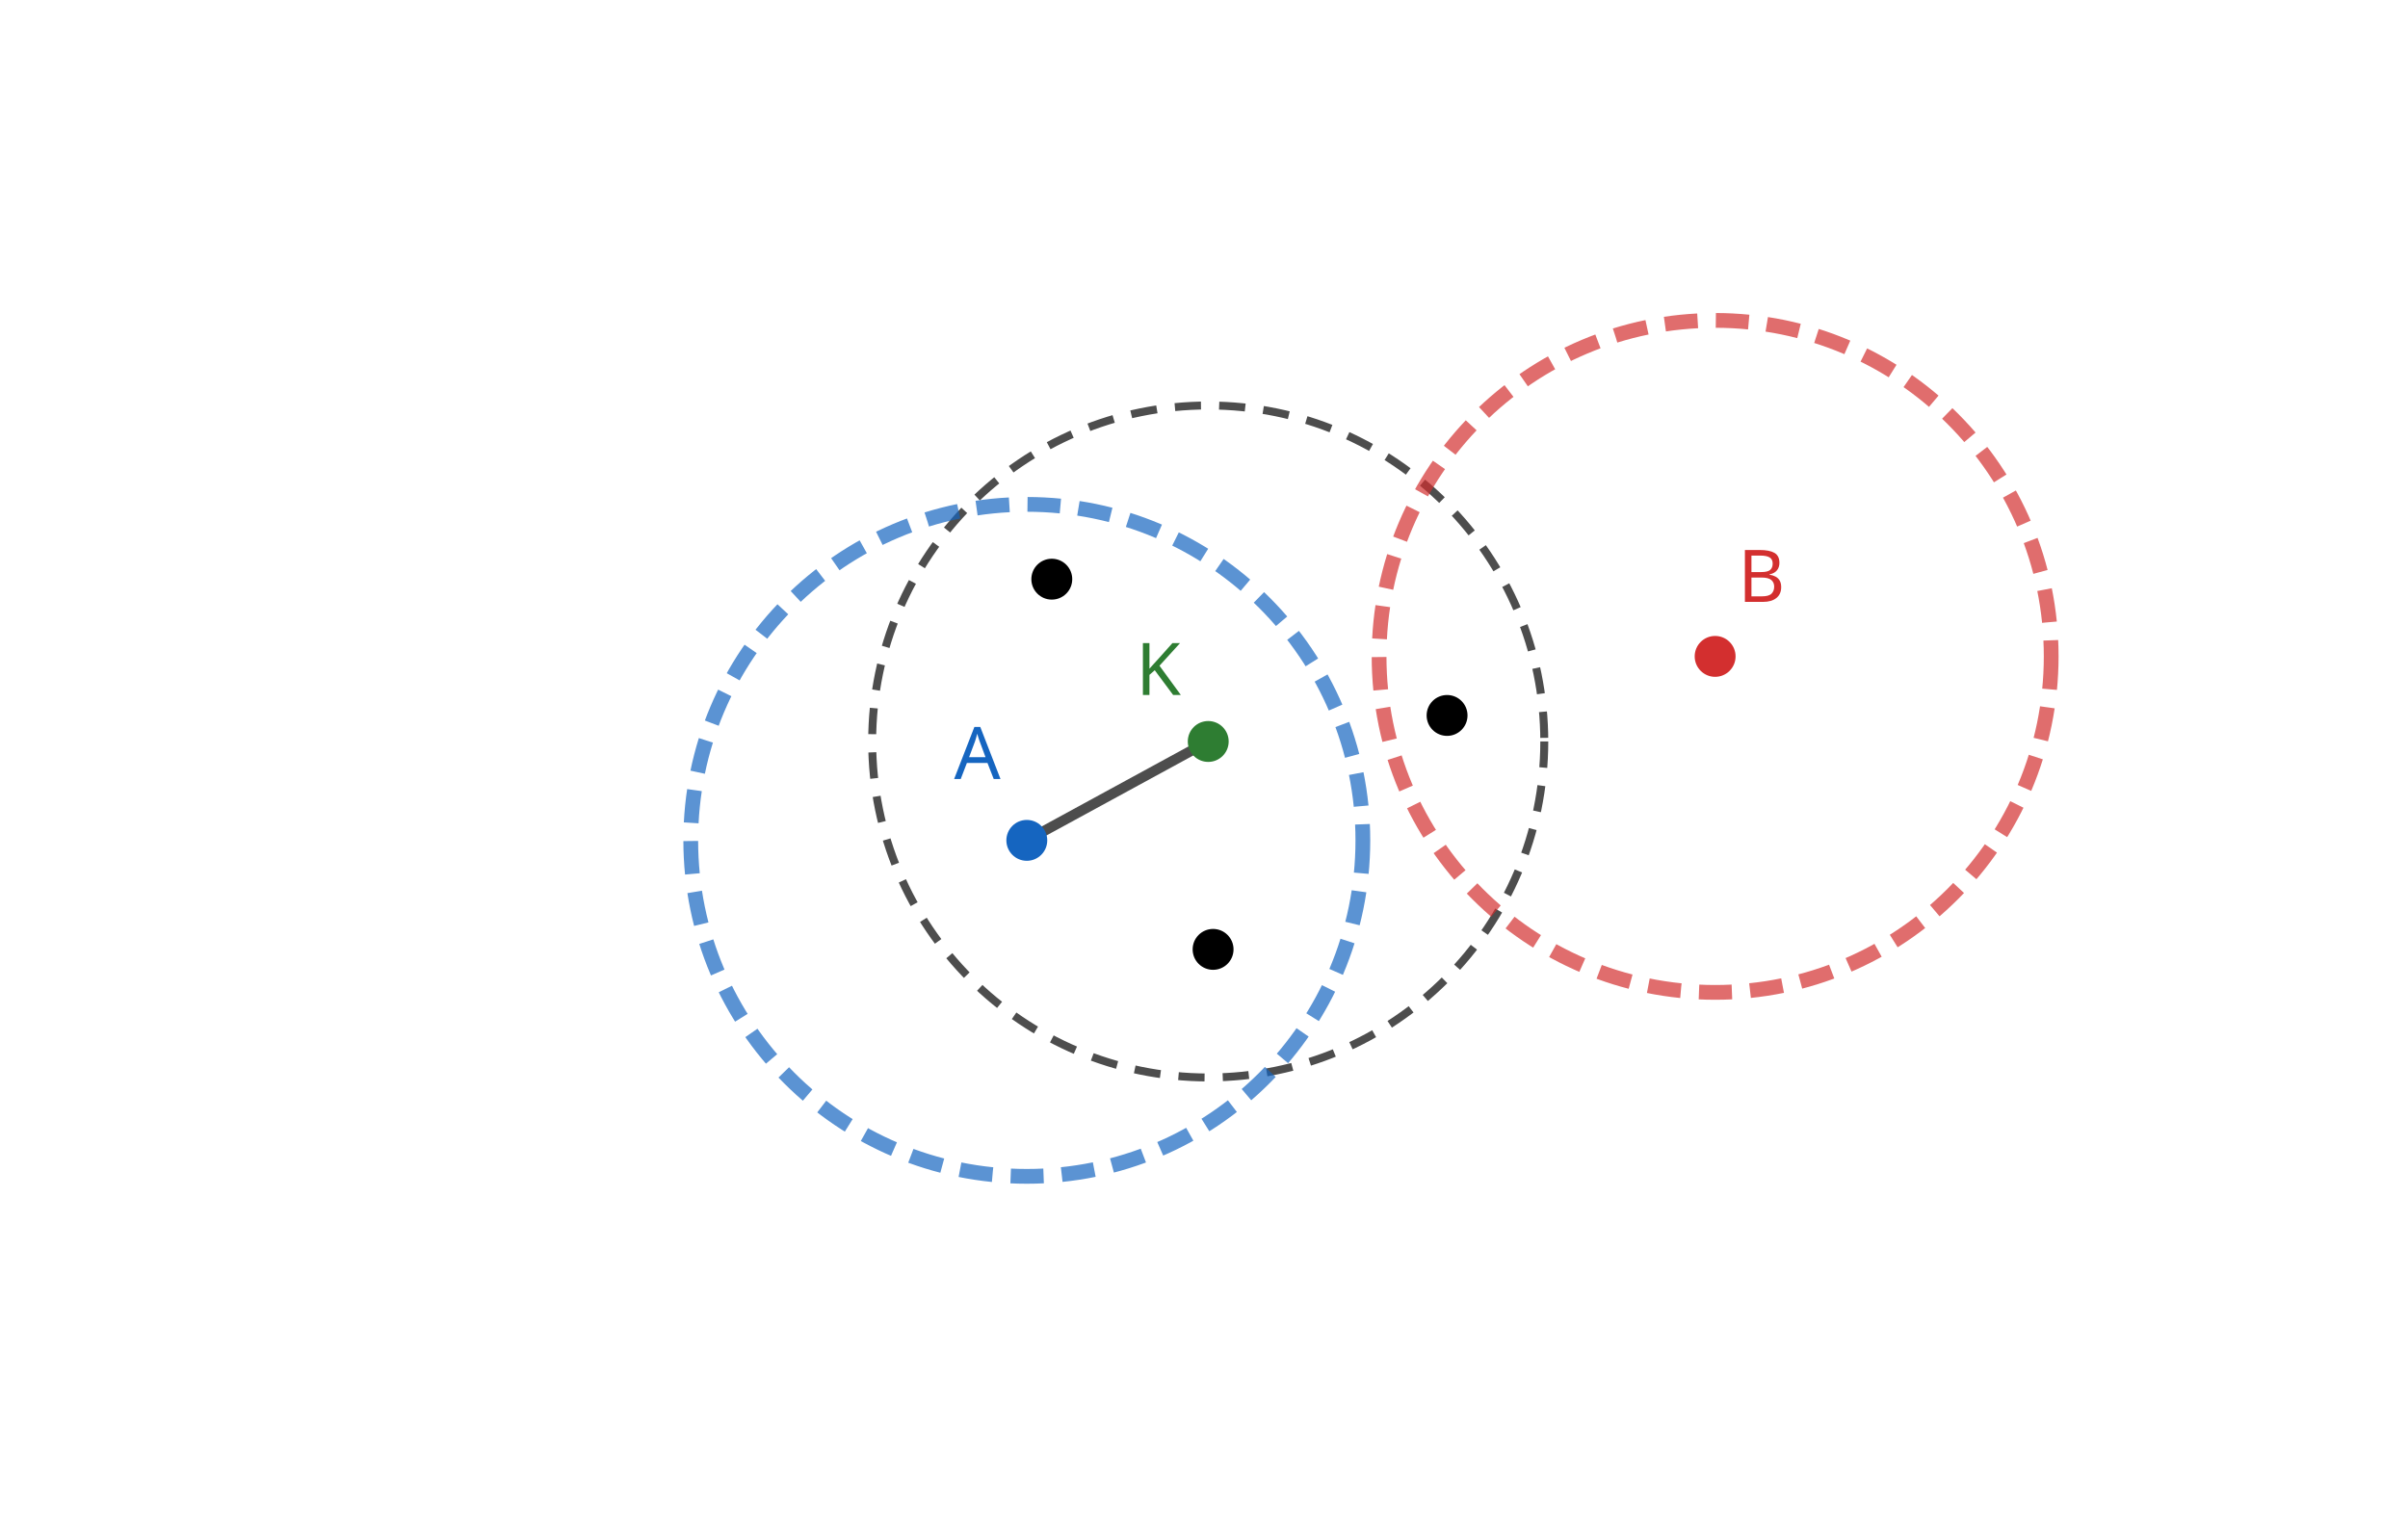
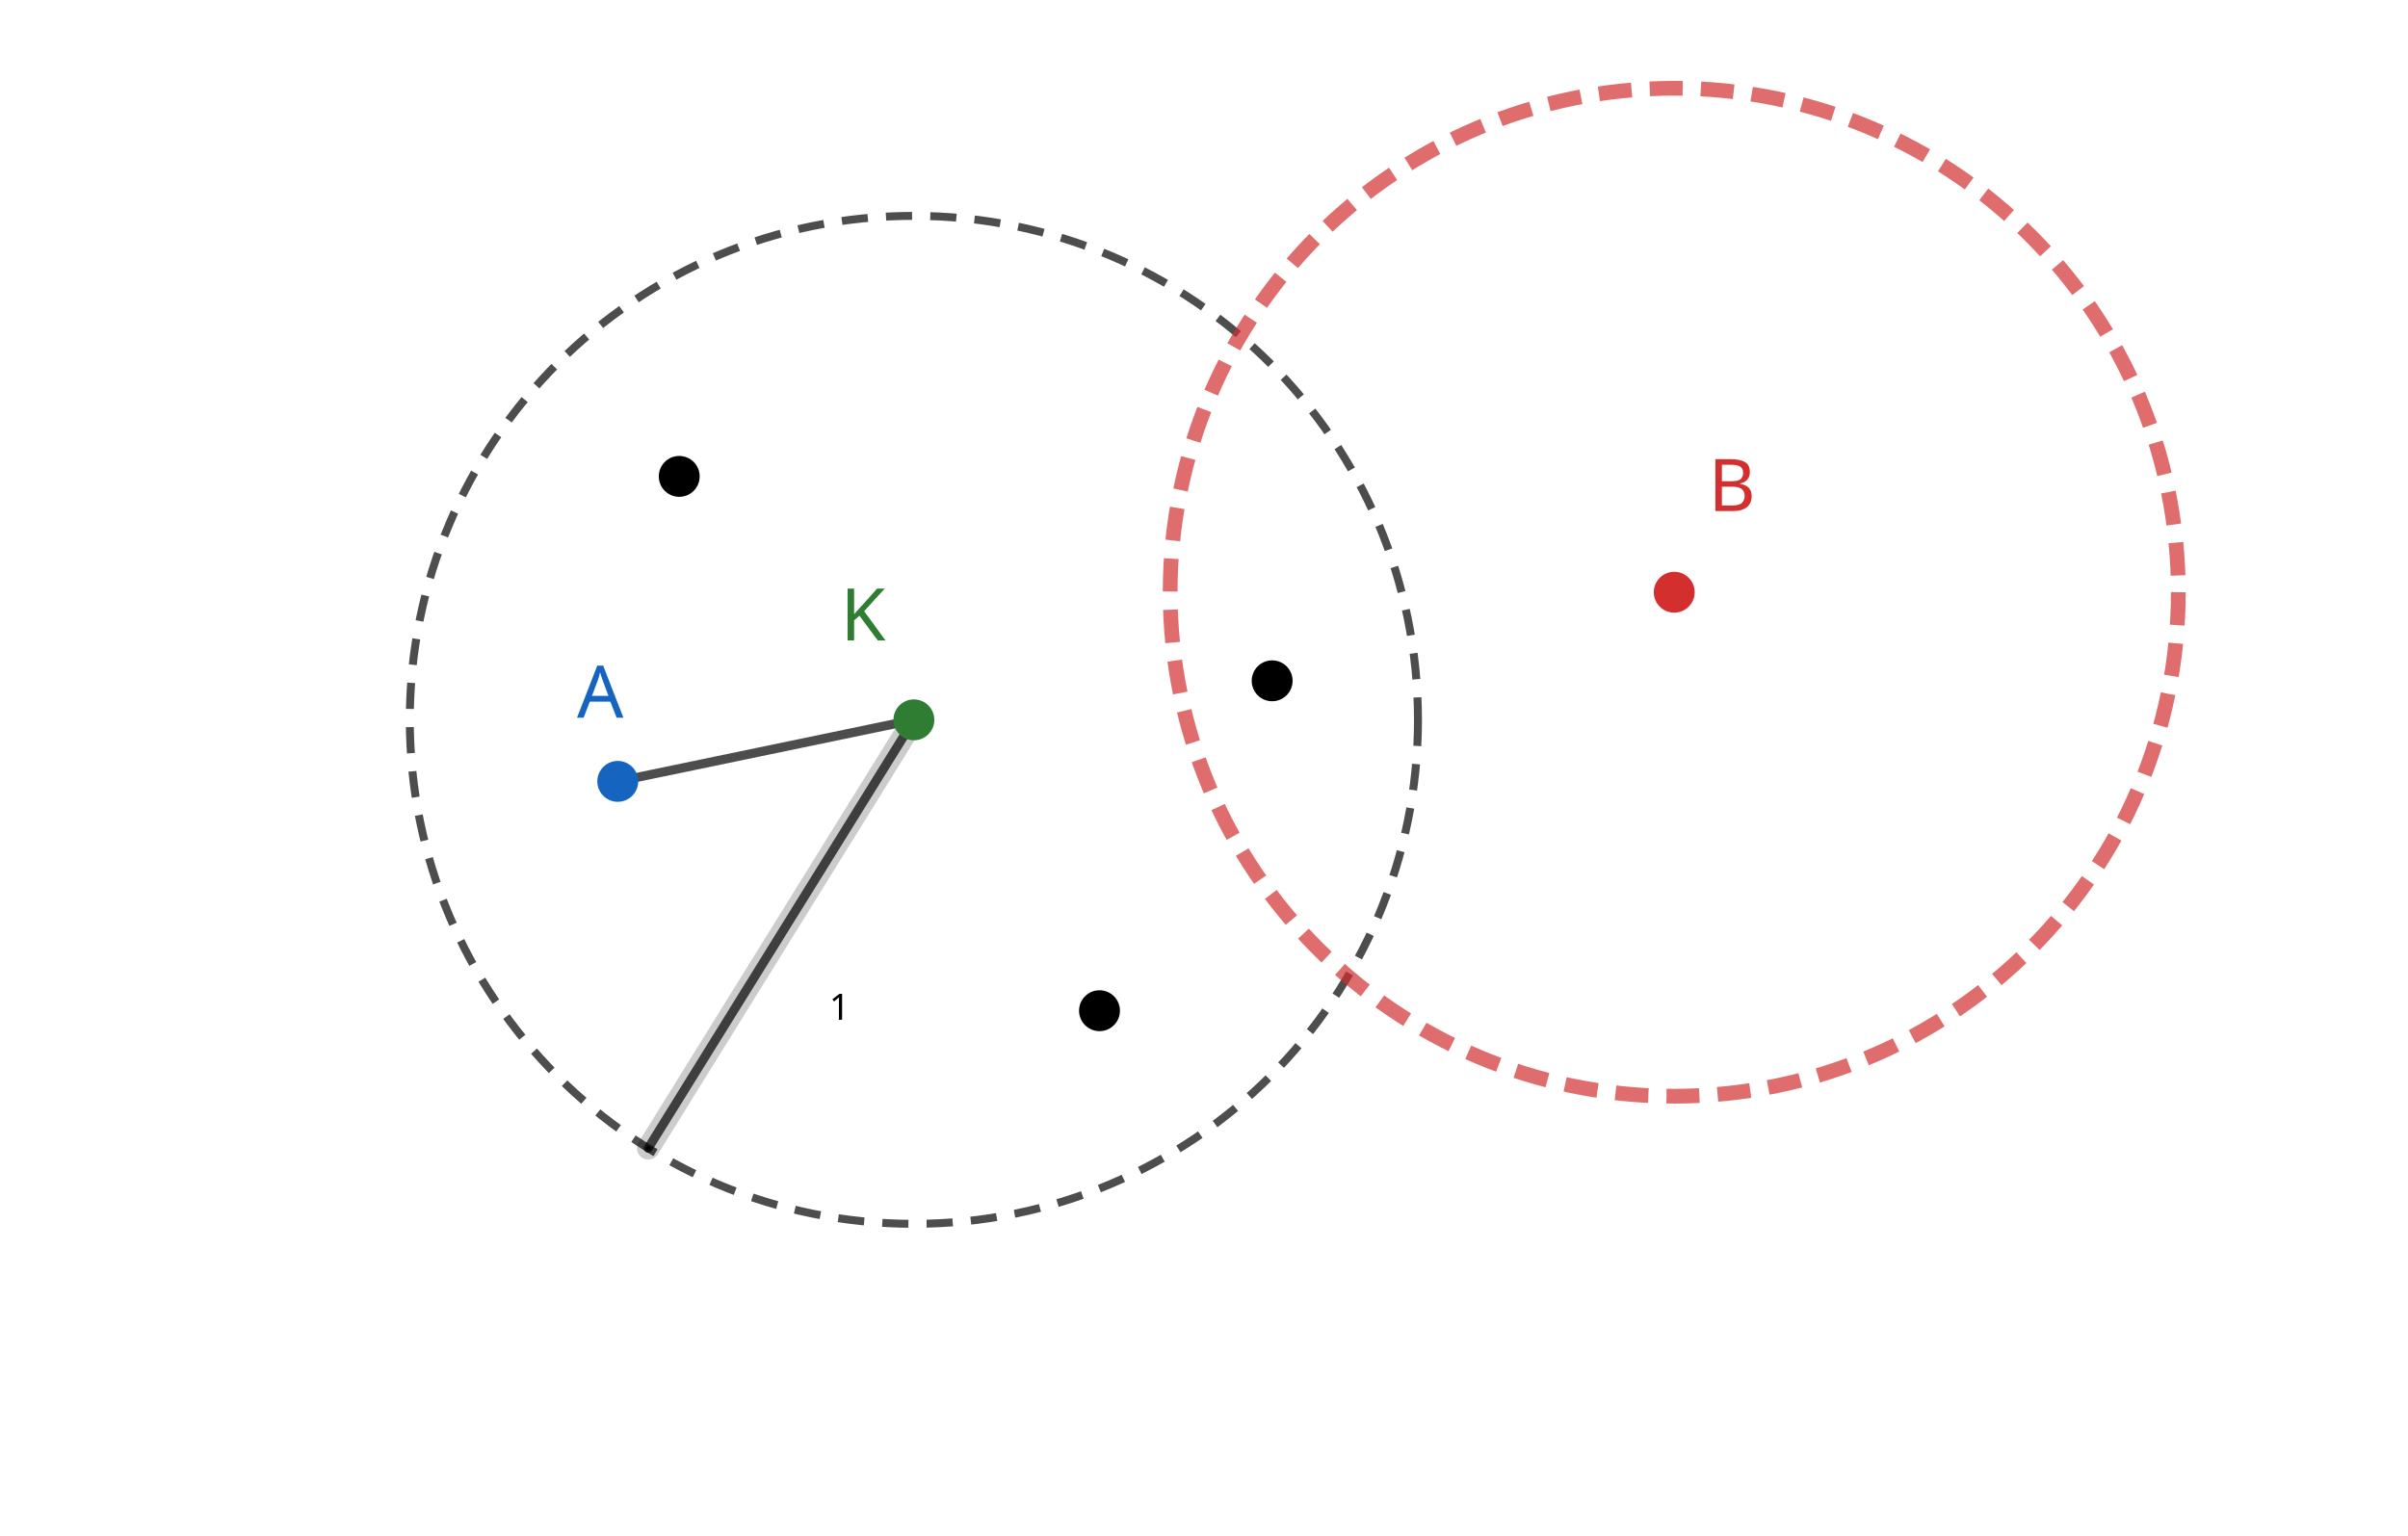
<svg xmlns="http://www.w3.org/2000/svg" version="1.1" width="1060" height="676">
  <defs>
-     <clipPath id="zyQxeiFGTFSw">
+     <clipPath id="syxpwcnZzvdt">
      <path fill="none" stroke="none" d=" M 0 0 L 1060 0 L 1060 676 L 0 676 L 0 0 Z" />
    </clipPath>
  </defs>
-   <g transform="scale(1,1)" clip-path="url(#zyQxeiFGTFSw)">
+   <g transform="scale(1,1)" clip-path="url(#syxpwcnZzvdt)">
    <g>
      <rect fill="rgb(255,255,255)" stroke="none" x="0" y="0" width="1060" height="676" fill-opacity="1" />
-       <path fill="none" stroke="rgb(0,0,0)" paint-order="fill stroke markers" d=" M 679.795 326.461 C 679.795 408.161 613.563 474.393 531.862 474.393 C 450.162 474.393 383.93 408.161 383.93 326.461 C 383.93 244.76 450.162 178.528 531.862 178.528 C 613.563 178.528 679.795 244.76 679.795 326.461 Z" stroke-opacity="0.698" stroke-linejoin="round" stroke-miterlimit="10" stroke-width="3.5" stroke-dasharray="11.5,8" />
-       <path fill="none" stroke="rgb(211,47,47)" paint-order="fill stroke markers" d=" M 902.932 289 C 902.932 370.701 836.701 436.932 755 436.932 C 673.299 436.932 607.068 370.701 607.068 289 C 607.068 207.299 673.299 141.068 755 141.068 C 836.701 141.068 902.932 207.299 902.932 289 Z" stroke-opacity="0.698" stroke-linejoin="round" stroke-miterlimit="10" stroke-width="6.5" stroke-dasharray="14.5,8" />
-       <path fill="none" stroke="rgb(21,101,192)" paint-order="fill stroke markers" d=" M 599.932 370 C 599.932 451.701 533.701 517.932 452 517.932 C 370.299 517.932 304.068 451.701 304.068 370 C 304.068 288.299 370.299 222.068 452 222.068 C 533.701 222.068 599.932 288.299 599.932 370 Z" stroke-opacity="0.698" stroke-linejoin="round" stroke-miterlimit="10" stroke-width="6.5" stroke-dasharray="14.5,8" />
-       <path fill="none" stroke="rgb(0,0,0)" paint-order="fill stroke markers" d=" M 452 370 L 531.862 326.461" stroke-opacity="0.698" stroke-linecap="round" stroke-linejoin="round" stroke-miterlimit="10" stroke-width="4.5" />
-       <path fill="rgb(46,125,50)" stroke="none" paint-order="stroke fill markers" d=" M 540.862 326.461 C 540.862 331.431 536.833 335.461 531.862 335.461 C 526.892 335.461 522.862 331.431 522.862 326.461 C 522.862 321.49 526.892 317.461 531.862 317.461 C 536.833 317.461 540.862 321.49 540.862 326.461 Z" fill-opacity="1" />
-       <path fill="rgb(21,101,192)" stroke="none" paint-order="stroke fill markers" d=" M 461 370 C 461 374.971 456.971 379 452 379 C 447.029 379 443 374.971 443 370 C 443 365.029 447.029 361 452 361 C 456.971 361 461 365.029 461 370 Z" fill-opacity="1" />
-       <path fill="rgb(0,0,0)" stroke="none" paint-order="stroke fill markers" d=" M 646 315 C 646 319.971 641.971 324 637 324 C 632.029 324 628 319.971 628 315 C 628 310.029 632.029 306 637 306 C 641.971 306 646 310.029 646 315 Z" fill-opacity="1" />
-       <path fill="rgb(0,0,0)" stroke="none" paint-order="stroke fill markers" d=" M 472 255 C 472 259.971 467.971 264 463 264 C 458.029 264 454 259.971 454 255 C 454 250.029 458.029 246 463 246 C 467.971 246 472 250.029 472 255 Z" fill-opacity="1" />
-       <path fill="rgb(211,47,47)" stroke="none" paint-order="stroke fill markers" d=" M 764 289 C 764 293.971 759.971 298 755 298 C 750.029 298 746 293.971 746 289 C 746 284.029 750.029 280 755 280 C 759.971 280 764 284.029 764 289 Z" fill-opacity="1" />
-       <path fill="rgb(0,0,0)" stroke="none" paint-order="stroke fill markers" d=" M 543 418 C 543 422.971 538.971 427 534 427 C 529.029 427 525 422.971 525 418 C 525 413.029 529.029 409 534 409 C 538.971 409 543 413.029 543 418 Z" fill-opacity="1" />
-       <text fill="rgb(21,101,192)" stroke="none" font-family="geogebra-sans-serif, sans-serif" font-size="32px" font-style="normal" font-weight="normal" text-decoration="normal" x="420" y="343" text-anchor="start" dominant-baseline="alphabetic" fill-opacity="1">A</text>
-       <text fill="rgb(211,47,47)" stroke="none" font-family="geogebra-sans-serif, sans-serif" font-size="32px" font-style="normal" font-weight="normal" text-decoration="normal" x="765" y="265" text-anchor="start" dominant-baseline="alphabetic" fill-opacity="1">B</text>
-       <text fill="rgb(46,125,50)" stroke="none" font-family="geogebra-sans-serif, sans-serif" font-size="32px" font-style="normal" font-weight="normal" text-decoration="normal" x="500" y="306" text-anchor="start" dominant-baseline="alphabetic" fill-opacity="1">K</text>
+       <path fill="none" stroke="rgb(0,0,0)" paint-order="fill stroke markers" d=" M 624.192 316.941 C 624.192 439.492 524.845 538.839 402.293 538.839 C 279.742 538.839 180.395 439.492 180.395 316.941 C 180.395 194.39 279.742 95.043 402.293 95.043 C 524.845 95.043 624.192 194.39 624.192 316.941 Z" stroke-opacity="0.698" stroke-linejoin="round" stroke-miterlimit="10" stroke-width="3.5" stroke-dasharray="11.5,8" />
+       <path fill="none" stroke="rgb(211,47,47)" paint-order="fill stroke markers" d=" M 958.898 260.75 C 958.898 383.301 859.551 482.648 737 482.648 C 614.449 482.648 515.102 383.301 515.102 260.75 C 515.102 138.199 614.449 38.852 737 38.852 C 859.551 38.852 958.898 138.199 958.898 260.75 Z" stroke-opacity="0.698" stroke-linejoin="round" stroke-miterlimit="10" stroke-width="6.5" stroke-dasharray="14.5,8" />
+       <path fill="none" stroke="rgb(0,0,0)" paint-order="fill stroke markers" d=" M 402.293 316.941 L 285.361 505.53" stroke-opacity="0.2" stroke-linecap="round" stroke-linejoin="round" stroke-miterlimit="10" stroke-width="10" />
+       <path fill="none" stroke="rgb(0,0,0)" paint-order="fill stroke markers" d=" M 402.293 316.941 L 285.361 505.53" stroke-opacity="0.698" stroke-linecap="round" stroke-linejoin="round" stroke-miterlimit="10" stroke-width="4" />
+       <text fill="rgb(0,0,0)" stroke="none" font-family="geogebra-sans-serif, sans-serif" font-size="16px" font-style="normal" font-weight="normal" text-decoration="normal" x="365" y="449" text-anchor="start" dominant-baseline="alphabetic" fill-opacity="1">1</text>
+       <text fill="none" stroke="rgb(255,255,255)" font-family="geogebra-sans-serif, sans-serif" font-size="16px" font-style="normal" font-weight="normal" text-decoration="normal" x="365" y="449" text-anchor="start" dominant-baseline="alphabetic" stroke-opacity="1" stroke-linejoin="bevel" stroke-miterlimit="10" stroke-width="3">1</text>
+       <text fill="rgb(0,0,0)" stroke="none" font-family="geogebra-sans-serif, sans-serif" font-size="16px" font-style="normal" font-weight="normal" text-decoration="normal" x="365" y="449" text-anchor="start" dominant-baseline="alphabetic" fill-opacity="1">1</text>
+       <path fill="none" stroke="rgb(0,0,0)" paint-order="fill stroke markers" d=" M 271.939 344.026 L 402.293 316.941" stroke-opacity="0.698" stroke-linecap="round" stroke-linejoin="round" stroke-miterlimit="10" stroke-width="4" />
+       <path fill="rgb(46,125,50)" stroke="none" paint-order="stroke fill markers" d=" M 411.293 316.941 C 411.293 321.912 407.264 325.941 402.293 325.941 C 397.323 325.941 393.293 321.912 393.293 316.941 C 393.293 311.97 397.323 307.941 402.293 307.941 C 407.264 307.941 411.293 311.97 411.293 316.941 Z" fill-opacity="1" />
+       <path fill="rgb(0,0,0)" stroke="none" paint-order="stroke fill markers" d=" M 569 299.75 C 569 304.721 564.971 308.75 560 308.75 C 555.029 308.75 551 304.721 551 299.75 C 551 294.779 555.029 290.75 560 290.75 C 564.971 290.75 569 294.779 569 299.75 Z" fill-opacity="1" />
+       <path fill="rgb(0,0,0)" stroke="none" paint-order="stroke fill markers" d=" M 308 209.75 C 308 214.721 303.971 218.75 299 218.75 C 294.029 218.75 290 214.721 290 209.75 C 290 204.779 294.029 200.75 299 200.75 C 303.971 200.75 308 204.779 308 209.75 Z" fill-opacity="1" />
+       <path fill="rgb(211,47,47)" stroke="none" paint-order="stroke fill markers" d=" M 746 260.75 C 746 265.721 741.971 269.75 737 269.75 C 732.029 269.75 728 265.721 728 260.75 C 728 255.779 732.029 251.75 737 251.75 C 741.971 251.75 746 255.779 746 260.75 Z" fill-opacity="1" />
+       <path fill="rgb(0,0,0)" stroke="none" paint-order="stroke fill markers" d=" M 493 445 C 493 449.971 488.971 454 484 454 C 479.029 454 475 449.971 475 445 C 475 440.029 479.029 436 484 436 C 488.971 436 493 440.029 493 445 Z" fill-opacity="1" />
+       <path fill="rgb(0,0,0)" stroke="none" paint-order="stroke fill markers" d=" M 286.361 505.53 C 286.361 506.082 285.914 506.53 285.361 506.53 C 284.809 506.53 284.361 506.082 284.361 505.53 C 284.361 504.978 284.809 504.53 285.361 504.53 C 285.914 504.53 286.361 504.978 286.361 505.53 Z" fill-opacity="1" />
+       <path fill="rgb(21,101,192)" stroke="none" paint-order="stroke fill markers" d=" M 280.939 344.026 C 280.939 348.997 276.909 353.026 271.939 353.026 C 266.968 353.026 262.939 348.997 262.939 344.026 C 262.939 339.056 266.968 335.026 271.939 335.026 C 276.909 335.026 280.939 339.056 280.939 344.026 Z" fill-opacity="1" />
+       <text fill="rgb(21,101,192)" stroke="none" font-family="geogebra-sans-serif, sans-serif" font-size="32px" font-style="normal" font-weight="normal" text-decoration="normal" x="254" y="316" text-anchor="start" dominant-baseline="alphabetic" fill-opacity="1">A</text>
+       <text fill="rgb(211,47,47)" stroke="none" font-family="geogebra-sans-serif, sans-serif" font-size="32px" font-style="normal" font-weight="normal" text-decoration="normal" x="752" y="225" text-anchor="start" dominant-baseline="alphabetic" fill-opacity="1">B</text>
+       <text fill="rgb(46,125,50)" stroke="none" font-family="geogebra-sans-serif, sans-serif" font-size="32px" font-style="normal" font-weight="normal" text-decoration="normal" x="370" y="282" text-anchor="start" dominant-baseline="alphabetic" fill-opacity="1">K</text>
    </g>
  </g>
</svg>
